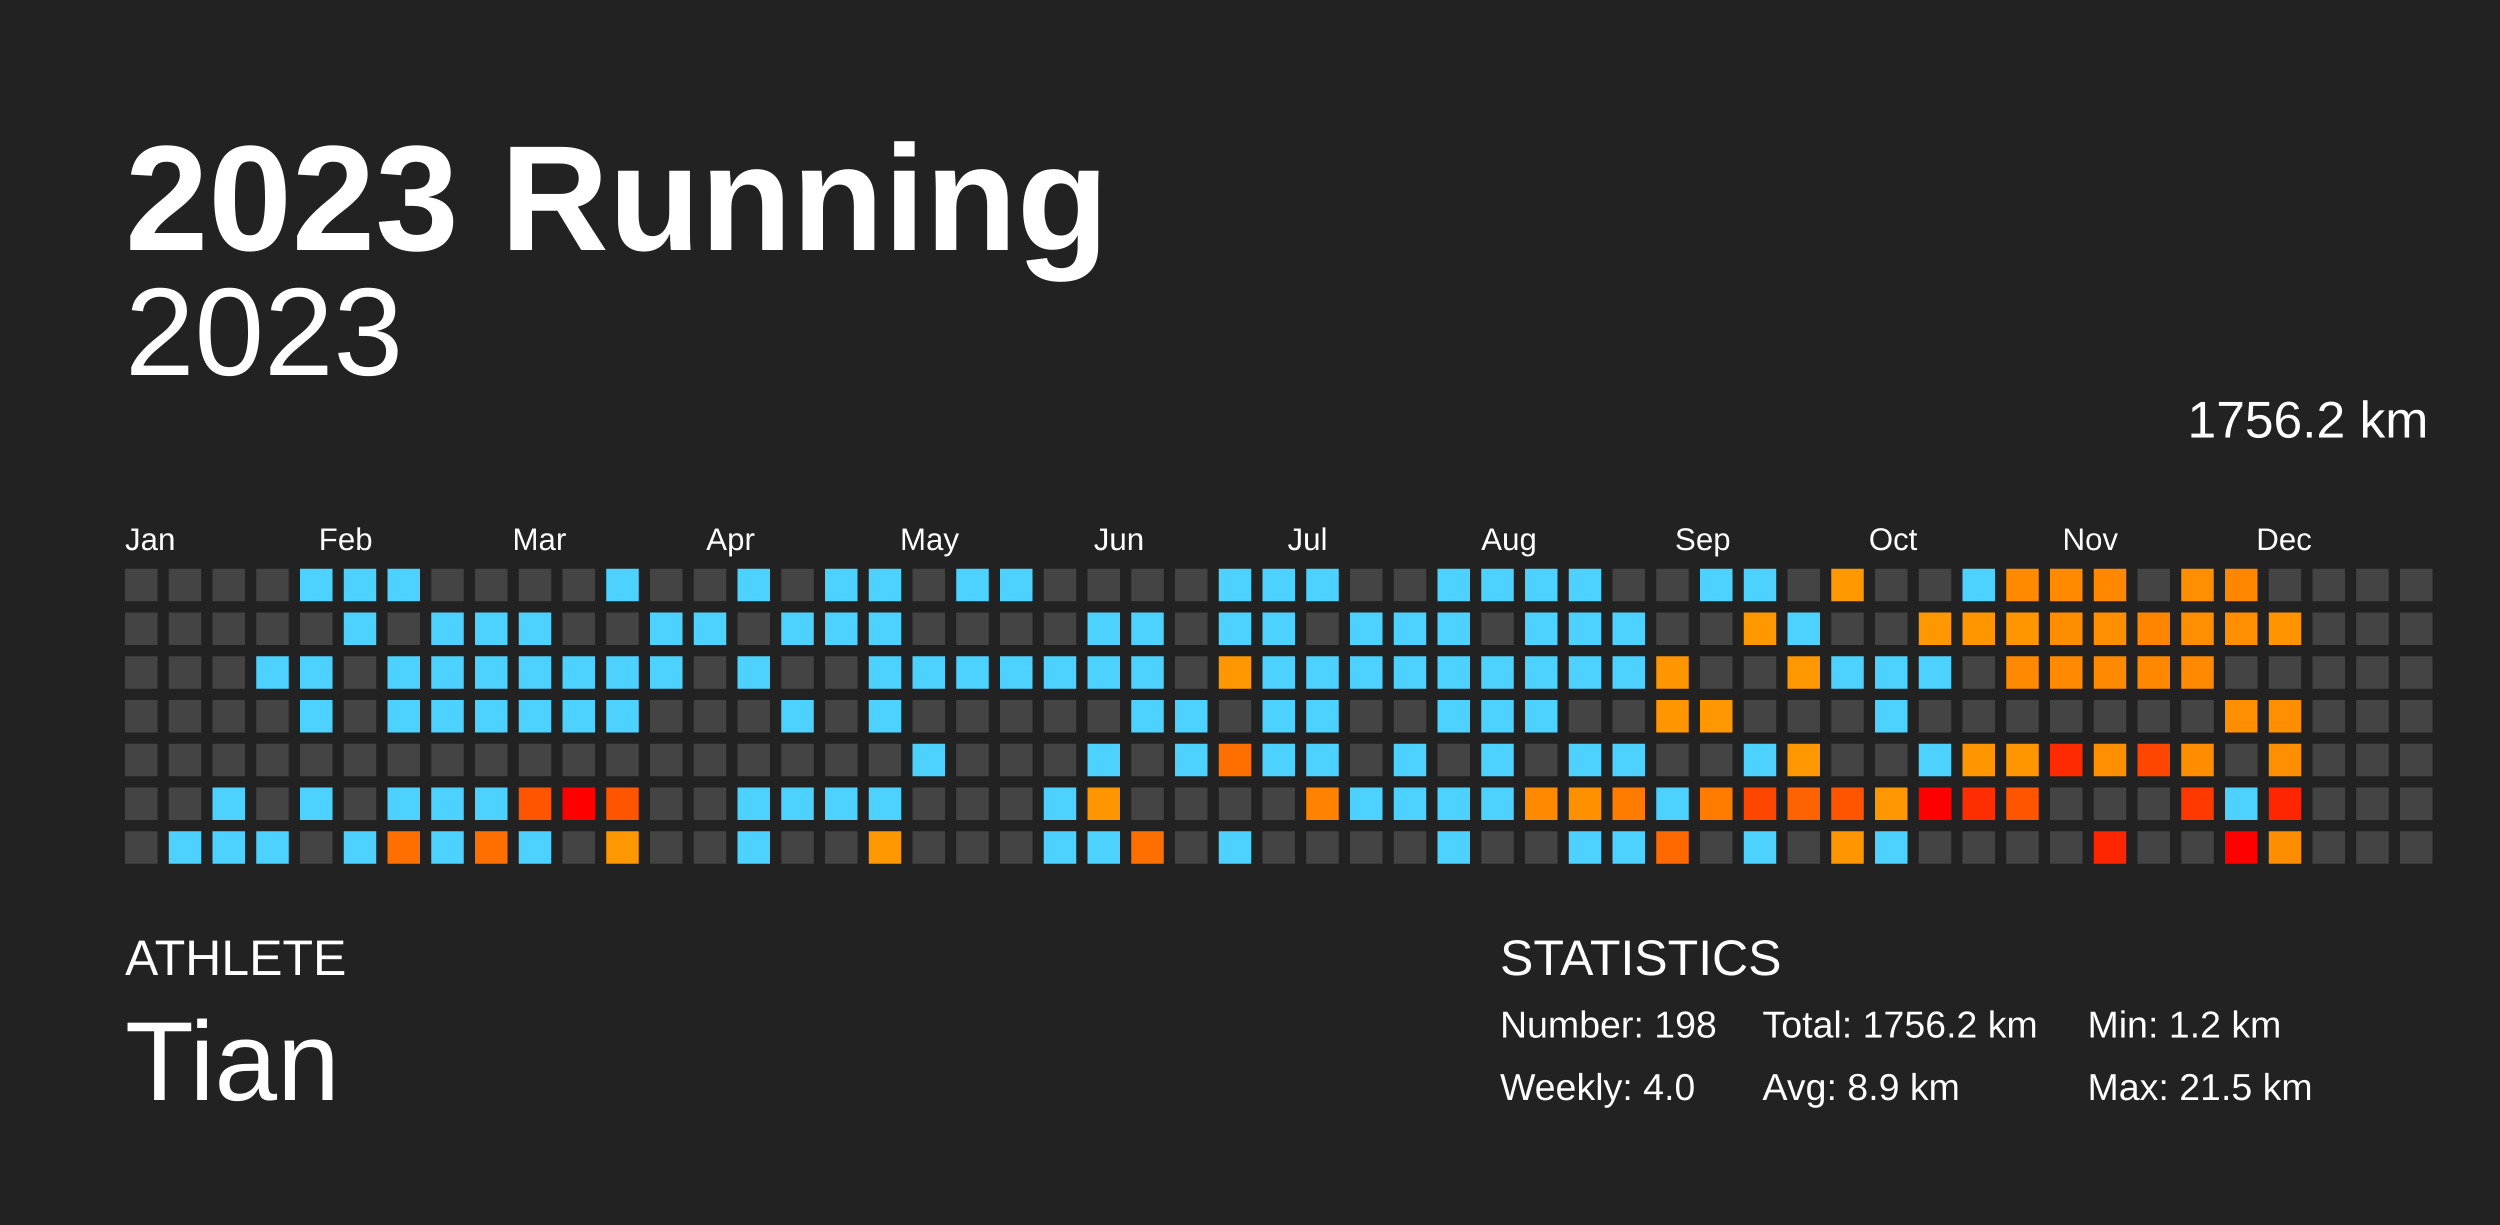
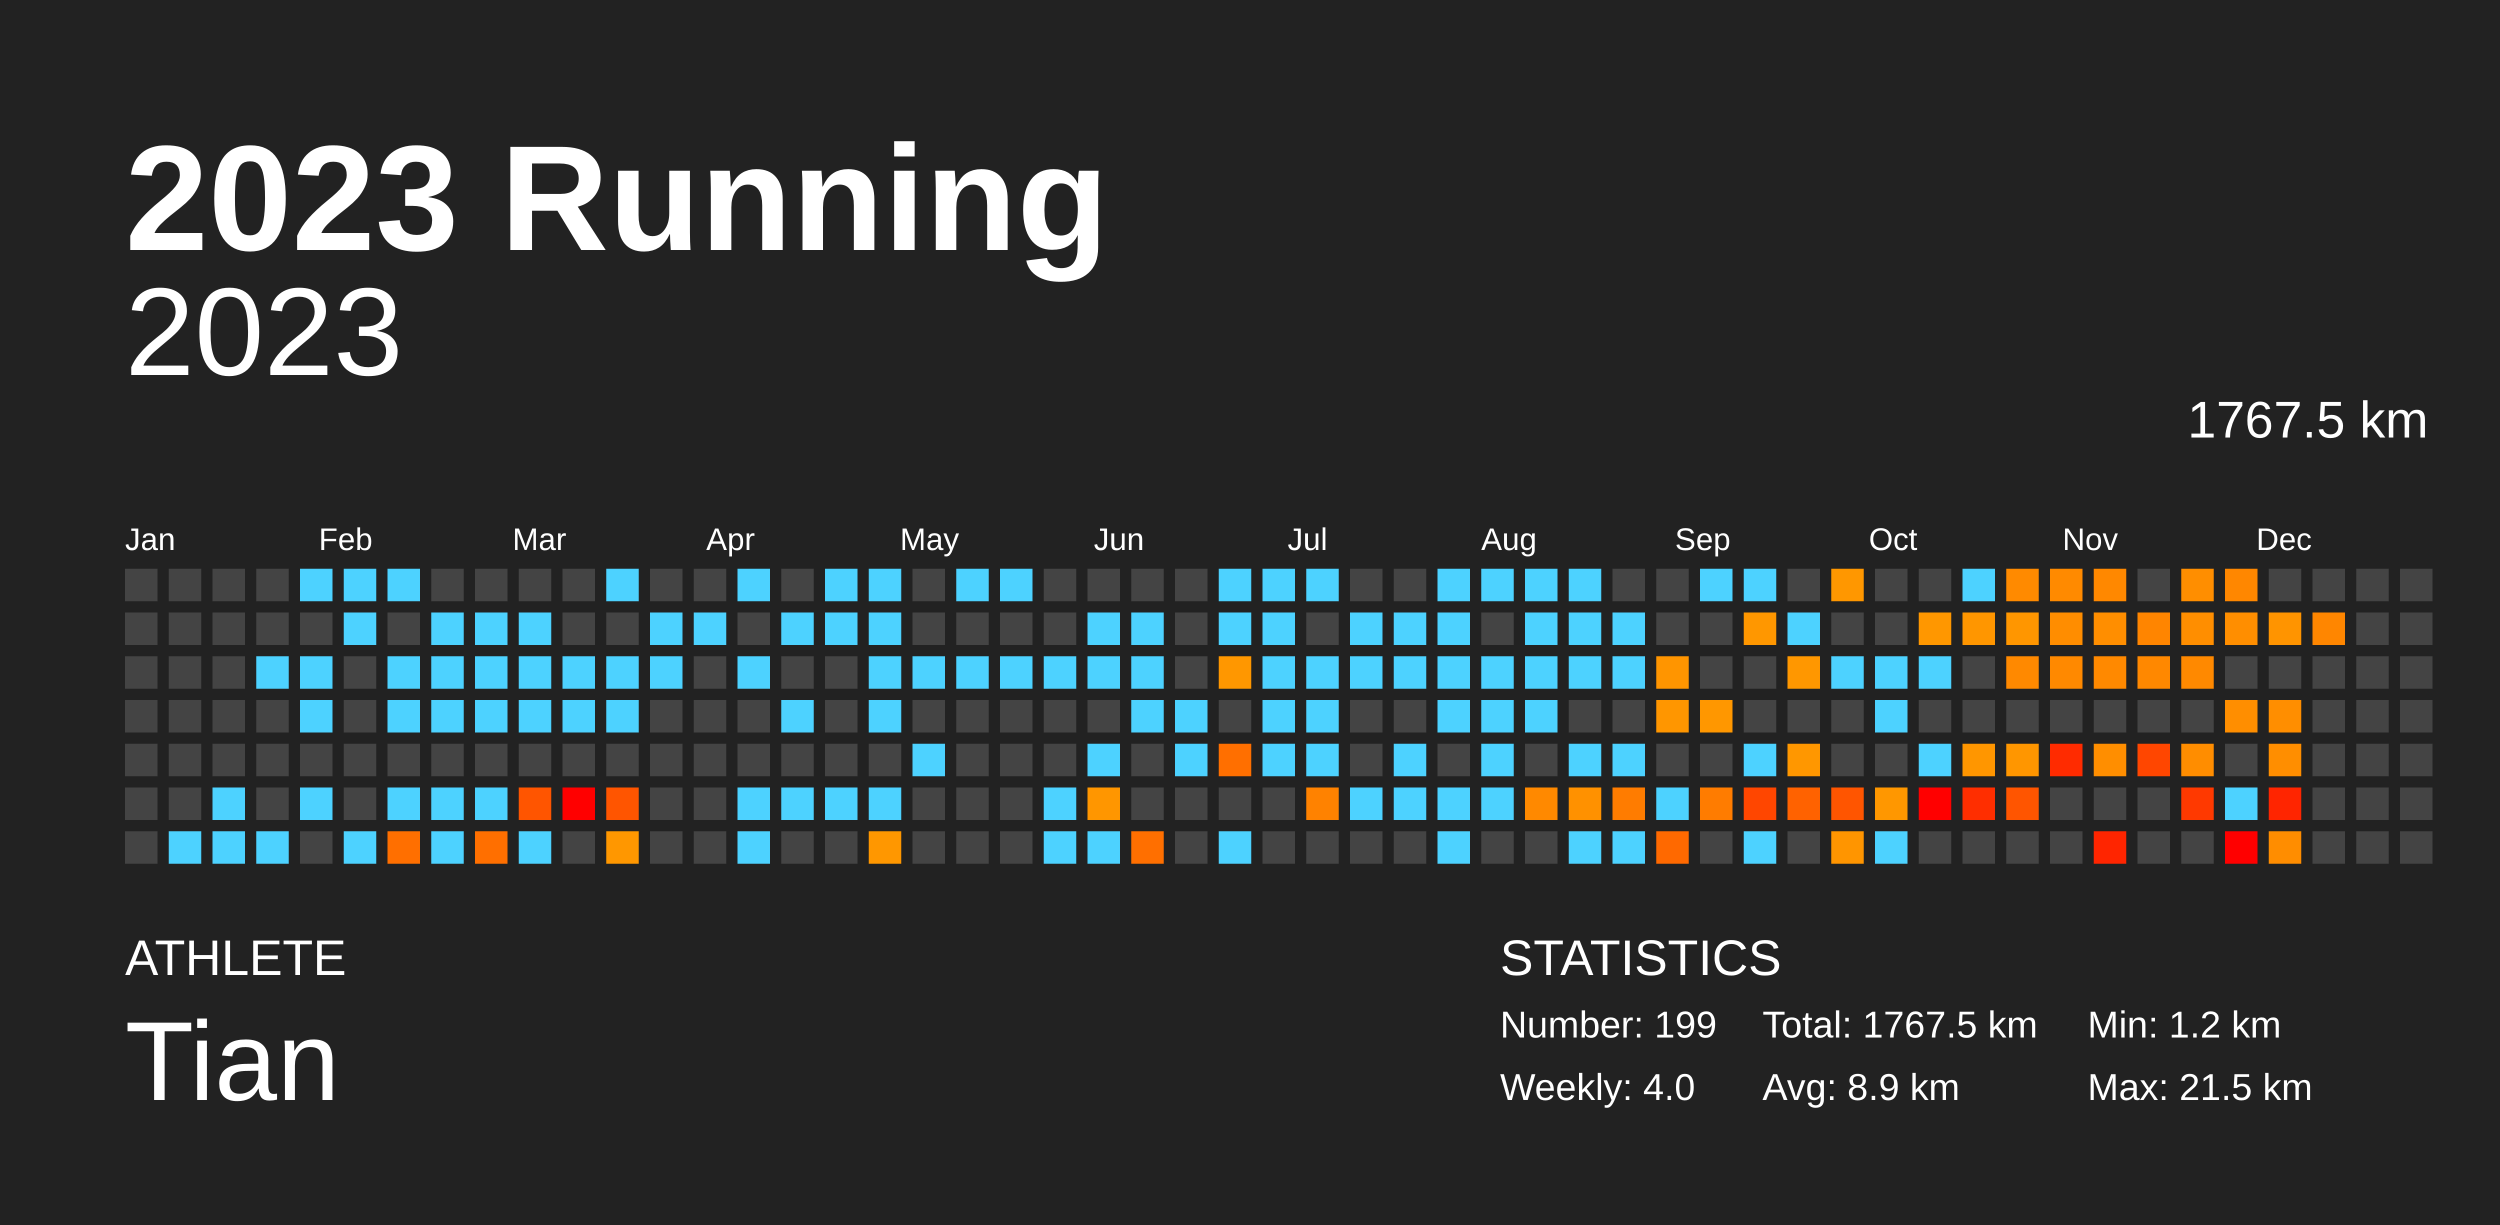
<svg xmlns="http://www.w3.org/2000/svg" baseProfile="full" height="98mm" version="1.1" viewBox="0,0,200,98" width="200mm">
  <defs />
  <rect fill="#222222" height="98" width="200" x="0" y="0" />
  <text fill="#FFFFFF" style="font-size:12px; font-family:Arial; font-weight:bold;" x="10" y="20">2023 Running</text>
  <text fill="#FFFFFF" style="font-size:4px; font-family:Arial" x="10" y="78">ATHLETE</text>
  <text fill="#FFFFFF" style="font-size:9px; font-family:Arial" x="10" y="88">Tian</text>
  <text fill="#FFFFFF" style="font-size:4px; font-family:Arial" x="120" y="78">STATISTICS</text>
-   <text fill="#FFFFFF" style="font-size:3px; font-family:Arial" x="120" y="83">Number: 198</text>
+   <text fill="#FFFFFF" style="font-size:3px; font-family:Arial" x="120" y="83">Number: 199</text>
  <text fill="#FFFFFF" style="font-size:3px; font-family:Arial" x="120" y="88">Weekly: 4.0</text>
-   <text fill="#FFFFFF" style="font-size:3px; font-family:Arial" x="141" y="83">Total: 1756.2 km</text>
+   <text fill="#FFFFFF" style="font-size:3px; font-family:Arial" x="141" y="83">Total: 1767.5 km</text>
  <text fill="#FFFFFF" style="font-size:3px; font-family:Arial" x="141" y="88">Avg: 8.9 km</text>
  <text fill="#FFFFFF" style="font-size:3px; font-family:Arial" x="167" y="83">Min: 1.2 km</text>
  <text fill="#FFFFFF" style="font-size:3px; font-family:Arial" x="167" y="88">Max: 21.5 km</text>
  <text alignment-baseline="hanging" fill="#FFFFFF" style="font-size:10.0px; font-family:Arial;" x="10" y="30">2023</text>
-   <text alignment-baseline="hanging" fill="#FFFFFF" style="font-size:4.125px; font-family:Arial;" x="175" y="35">1756.2 km</text>
+   <text alignment-baseline="hanging" fill="#FFFFFF" style="font-size:4.125px; font-family:Arial;" x="175" y="35">1767.5 km</text>
  <text fill="#FFFFFF" style="font-size:2.5px; font-family:Arial" x="10.0" y="44">Jan</text>
  <text fill="#FFFFFF" style="font-size:2.5px; font-family:Arial" x="25.5" y="44">Feb</text>
  <text fill="#FFFFFF" style="font-size:2.5px; font-family:Arial" x="41.0" y="44">Mar</text>
  <text fill="#FFFFFF" style="font-size:2.5px; font-family:Arial" x="56.5" y="44">Apr</text>
  <text fill="#FFFFFF" style="font-size:2.5px; font-family:Arial" x="72.0" y="44">May</text>
  <text fill="#FFFFFF" style="font-size:2.5px; font-family:Arial" x="87.5" y="44">Jun</text>
  <text fill="#FFFFFF" style="font-size:2.5px; font-family:Arial" x="103.0" y="44">Jul</text>
  <text fill="#FFFFFF" style="font-size:2.5px; font-family:Arial" x="118.5" y="44">Aug</text>
  <text fill="#FFFFFF" style="font-size:2.5px; font-family:Arial" x="134.0" y="44">Sep</text>
  <text fill="#FFFFFF" style="font-size:2.5px; font-family:Arial" x="149.5" y="44">Oct</text>
  <text fill="#FFFFFF" style="font-size:2.5px; font-family:Arial" x="165.0" y="44">Nov</text>
  <text fill="#FFFFFF" style="font-size:2.5px; font-family:Arial" x="180.5" y="44">Dec</text>
  <rect fill="#444444" height="2.6" width="2.6" x="10.0" y="45.5" />
  <rect fill="#444444" height="2.6" width="2.6" x="10.0" y="49.0" />
  <rect fill="#444444" height="2.6" width="2.6" x="10.0" y="52.5" />
  <rect fill="#444444" height="2.6" width="2.6" x="10.0" y="56.0" />
  <rect fill="#444444" height="2.6" width="2.6" x="10.0" y="59.5" />
  <rect fill="#444444" height="2.6" width="2.6" x="10.0" y="63.0" />
  <rect fill="#444444" height="2.6" width="2.6" x="10.0" y="66.5" />
  <rect fill="#444444" height="2.6" width="2.6" x="13.5" y="45.5" />
  <rect fill="#444444" height="2.6" width="2.6" x="13.5" y="49.0" />
  <rect fill="#444444" height="2.6" width="2.6" x="13.5" y="52.5" />
  <rect fill="#444444" height="2.6" width="2.6" x="13.5" y="56.0" />
  <rect fill="#444444" height="2.6" width="2.6" x="13.5" y="59.5" />
  <rect fill="#444444" height="2.6" width="2.6" x="13.5" y="63.0" />
  <rect fill="#4dd2ff" height="2.6" width="2.6" x="13.5" y="66.5" />
  <rect fill="#444444" height="2.6" width="2.6" x="17.0" y="45.5" />
  <rect fill="#444444" height="2.6" width="2.6" x="17.0" y="49.0" />
  <rect fill="#444444" height="2.6" width="2.6" x="17.0" y="52.5" />
  <rect fill="#444444" height="2.6" width="2.6" x="17.0" y="56.0" />
  <rect fill="#444444" height="2.6" width="2.6" x="17.0" y="59.5" />
  <rect fill="#4dd2ff" height="2.6" width="2.6" x="17.0" y="63.0" />
  <rect fill="#4dd2ff" height="2.6" width="2.6" x="17.0" y="66.5" />
  <rect fill="#444444" height="2.6" width="2.6" x="20.5" y="45.5" />
  <rect fill="#444444" height="2.6" width="2.6" x="20.5" y="49.0" />
  <rect fill="#4dd2ff" height="2.6" width="2.6" x="20.5" y="52.5" />
  <rect fill="#444444" height="2.6" width="2.6" x="20.5" y="56.0" />
  <rect fill="#444444" height="2.6" width="2.6" x="20.5" y="59.5" />
  <rect fill="#444444" height="2.6" width="2.6" x="20.5" y="63.0" />
  <rect fill="#4dd2ff" height="2.6" width="2.6" x="20.5" y="66.5" />
  <rect fill="#4dd2ff" height="2.6" width="2.6" x="24.0" y="45.5" />
  <rect fill="#444444" height="2.6" width="2.6" x="24.0" y="49.0" />
  <rect fill="#4dd2ff" height="2.6" width="2.6" x="24.0" y="52.5" />
  <rect fill="#4dd2ff" height="2.6" width="2.6" x="24.0" y="56.0" />
  <rect fill="#444444" height="2.6" width="2.6" x="24.0" y="59.5" />
  <rect fill="#4dd2ff" height="2.6" width="2.6" x="24.0" y="63.0" />
  <rect fill="#444444" height="2.6" width="2.6" x="24.0" y="66.5" />
  <rect fill="#4dd2ff" height="2.6" width="2.6" x="27.5" y="45.5" />
  <rect fill="#4dd2ff" height="2.6" width="2.6" x="27.5" y="49.0" />
  <rect fill="#444444" height="2.6" width="2.6" x="27.5" y="52.5" />
  <rect fill="#444444" height="2.6" width="2.6" x="27.5" y="56.0" />
  <rect fill="#444444" height="2.6" width="2.6" x="27.5" y="59.5" />
  <rect fill="#444444" height="2.6" width="2.6" x="27.5" y="63.0" />
  <rect fill="#4dd2ff" height="2.6" width="2.6" x="27.5" y="66.5" />
  <rect fill="#4dd2ff" height="2.6" width="2.6" x="31.0" y="45.5" />
  <rect fill="#444444" height="2.6" width="2.6" x="31.0" y="49.0" />
  <rect fill="#4dd2ff" height="2.6" width="2.6" x="31.0" y="52.5" />
  <rect fill="#4dd2ff" height="2.6" width="2.6" x="31.0" y="56.0" />
  <rect fill="#444444" height="2.6" width="2.6" x="31.0" y="59.5" />
  <rect fill="#4dd2ff" height="2.6" width="2.6" x="31.0" y="63.0" />
  <rect fill="#ff6f00" height="2.6" width="2.6" x="31.0" y="66.5" />
  <rect fill="#444444" height="2.6" width="2.6" x="34.5" y="45.5" />
  <rect fill="#4dd2ff" height="2.6" width="2.6" x="34.5" y="49.0" />
  <rect fill="#4dd2ff" height="2.6" width="2.6" x="34.5" y="52.5" />
  <rect fill="#4dd2ff" height="2.6" width="2.6" x="34.5" y="56.0" />
  <rect fill="#444444" height="2.6" width="2.6" x="34.5" y="59.5" />
  <rect fill="#4dd2ff" height="2.6" width="2.6" x="34.5" y="63.0" />
  <rect fill="#4dd2ff" height="2.6" width="2.6" x="34.5" y="66.5" />
  <rect fill="#444444" height="2.6" width="2.6" x="38.0" y="45.5" />
  <rect fill="#4dd2ff" height="2.6" width="2.6" x="38.0" y="49.0" />
  <rect fill="#4dd2ff" height="2.6" width="2.6" x="38.0" y="52.5" />
  <rect fill="#4dd2ff" height="2.6" width="2.6" x="38.0" y="56.0" />
  <rect fill="#444444" height="2.6" width="2.6" x="38.0" y="59.5" />
  <rect fill="#4dd2ff" height="2.6" width="2.6" x="38.0" y="63.0" />
  <rect fill="#ff6f00" height="2.6" width="2.6" x="38.0" y="66.5" />
  <rect fill="#444444" height="2.6" width="2.6" x="41.5" y="45.5" />
  <rect fill="#4dd2ff" height="2.6" width="2.6" x="41.5" y="49.0" />
  <rect fill="#4dd2ff" height="2.6" width="2.6" x="41.5" y="52.5" />
  <rect fill="#4dd2ff" height="2.6" width="2.6" x="41.5" y="56.0" />
  <rect fill="#444444" height="2.6" width="2.6" x="41.5" y="59.5" />
  <rect fill="#ff5500" height="2.6" width="2.6" x="41.5" y="63.0" />
  <rect fill="#4dd2ff" height="2.6" width="2.6" x="41.5" y="66.5" />
  <rect fill="#444444" height="2.6" width="2.6" x="45.0" y="45.5" />
  <rect fill="#444444" height="2.6" width="2.6" x="45.0" y="49.0" />
  <rect fill="#4dd2ff" height="2.6" width="2.6" x="45.0" y="52.5" />
  <rect fill="#4dd2ff" height="2.6" width="2.6" x="45.0" y="56.0" />
  <rect fill="#444444" height="2.6" width="2.6" x="45.0" y="59.5" />
  <rect fill="red" height="2.6" width="2.6" x="45.0" y="63.0" />
  <rect fill="#444444" height="2.6" width="2.6" x="45.0" y="66.5" />
  <rect fill="#4dd2ff" height="2.6" width="2.6" x="48.5" y="45.5" />
  <rect fill="#444444" height="2.6" width="2.6" x="48.5" y="49.0" />
  <rect fill="#4dd2ff" height="2.6" width="2.6" x="48.5" y="52.5" />
  <rect fill="#4dd2ff" height="2.6" width="2.6" x="48.5" y="56.0" />
  <rect fill="#444444" height="2.6" width="2.6" x="48.5" y="59.5" />
  <rect fill="#ff5500" height="2.6" width="2.6" x="48.5" y="63.0" />
  <rect fill="#ff9700" height="2.6" width="2.6" x="48.5" y="66.5" />
  <rect fill="#444444" height="2.6" width="2.6" x="52.0" y="45.5" />
  <rect fill="#4dd2ff" height="2.6" width="2.6" x="52.0" y="49.0" />
  <rect fill="#4dd2ff" height="2.6" width="2.6" x="52.0" y="52.5" />
  <rect fill="#444444" height="2.6" width="2.6" x="52.0" y="56.0" />
  <rect fill="#444444" height="2.6" width="2.6" x="52.0" y="59.5" />
  <rect fill="#444444" height="2.6" width="2.6" x="52.0" y="63.0" />
  <rect fill="#444444" height="2.6" width="2.6" x="52.0" y="66.5" />
  <rect fill="#444444" height="2.6" width="2.6" x="55.5" y="45.5" />
  <rect fill="#4dd2ff" height="2.6" width="2.6" x="55.5" y="49.0" />
  <rect fill="#444444" height="2.6" width="2.6" x="55.5" y="52.5" />
  <rect fill="#444444" height="2.6" width="2.6" x="55.5" y="56.0" />
  <rect fill="#444444" height="2.6" width="2.6" x="55.5" y="59.5" />
  <rect fill="#444444" height="2.6" width="2.6" x="55.5" y="63.0" />
  <rect fill="#444444" height="2.6" width="2.6" x="55.5" y="66.5" />
  <rect fill="#4dd2ff" height="2.6" width="2.6" x="59.0" y="45.5" />
  <rect fill="#444444" height="2.6" width="2.6" x="59.0" y="49.0" />
  <rect fill="#4dd2ff" height="2.6" width="2.6" x="59.0" y="52.5" />
  <rect fill="#444444" height="2.6" width="2.6" x="59.0" y="56.0" />
  <rect fill="#444444" height="2.6" width="2.6" x="59.0" y="59.5" />
  <rect fill="#4dd2ff" height="2.6" width="2.6" x="59.0" y="63.0" />
  <rect fill="#4dd2ff" height="2.6" width="2.6" x="59.0" y="66.5" />
  <rect fill="#444444" height="2.6" width="2.6" x="62.5" y="45.5" />
  <rect fill="#4dd2ff" height="2.6" width="2.6" x="62.5" y="49.0" />
  <rect fill="#444444" height="2.6" width="2.6" x="62.5" y="52.5" />
  <rect fill="#4dd2ff" height="2.6" width="2.6" x="62.5" y="56.0" />
  <rect fill="#444444" height="2.6" width="2.6" x="62.5" y="59.5" />
  <rect fill="#4dd2ff" height="2.6" width="2.6" x="62.5" y="63.0" />
  <rect fill="#444444" height="2.6" width="2.6" x="62.5" y="66.5" />
  <rect fill="#4dd2ff" height="2.6" width="2.6" x="66.0" y="45.5" />
  <rect fill="#4dd2ff" height="2.6" width="2.6" x="66.0" y="49.0" />
  <rect fill="#444444" height="2.6" width="2.6" x="66.0" y="52.5" />
  <rect fill="#444444" height="2.6" width="2.6" x="66.0" y="56.0" />
  <rect fill="#444444" height="2.6" width="2.6" x="66.0" y="59.5" />
  <rect fill="#4dd2ff" height="2.6" width="2.6" x="66.0" y="63.0" />
  <rect fill="#444444" height="2.6" width="2.6" x="66.0" y="66.5" />
  <rect fill="#4dd2ff" height="2.6" width="2.6" x="69.5" y="45.5" />
  <rect fill="#4dd2ff" height="2.6" width="2.6" x="69.5" y="49.0" />
  <rect fill="#4dd2ff" height="2.6" width="2.6" x="69.5" y="52.5" />
  <rect fill="#4dd2ff" height="2.6" width="2.6" x="69.5" y="56.0" />
  <rect fill="#444444" height="2.6" width="2.6" x="69.5" y="59.5" />
  <rect fill="#4dd2ff" height="2.6" width="2.6" x="69.5" y="63.0" />
  <rect fill="#ff9700" height="2.6" width="2.6" x="69.5" y="66.5" />
  <rect fill="#444444" height="2.6" width="2.6" x="73.0" y="45.5" />
  <rect fill="#444444" height="2.6" width="2.6" x="73.0" y="49.0" />
  <rect fill="#4dd2ff" height="2.6" width="2.6" x="73.0" y="52.5" />
  <rect fill="#444444" height="2.6" width="2.6" x="73.0" y="56.0" />
  <rect fill="#4dd2ff" height="2.6" width="2.6" x="73.0" y="59.5" />
  <rect fill="#444444" height="2.6" width="2.6" x="73.0" y="63.0" />
  <rect fill="#444444" height="2.6" width="2.6" x="73.0" y="66.5" />
  <rect fill="#4dd2ff" height="2.6" width="2.6" x="76.5" y="45.5" />
  <rect fill="#444444" height="2.6" width="2.6" x="76.5" y="49.0" />
  <rect fill="#4dd2ff" height="2.6" width="2.6" x="76.5" y="52.5" />
  <rect fill="#444444" height="2.6" width="2.6" x="76.5" y="56.0" />
  <rect fill="#444444" height="2.6" width="2.6" x="76.5" y="59.5" />
  <rect fill="#444444" height="2.6" width="2.6" x="76.5" y="63.0" />
  <rect fill="#444444" height="2.6" width="2.6" x="76.5" y="66.5" />
  <rect fill="#4dd2ff" height="2.6" width="2.6" x="80.0" y="45.5" />
  <rect fill="#444444" height="2.6" width="2.6" x="80.0" y="49.0" />
  <rect fill="#4dd2ff" height="2.6" width="2.6" x="80.0" y="52.5" />
  <rect fill="#444444" height="2.6" width="2.6" x="80.0" y="56.0" />
  <rect fill="#444444" height="2.6" width="2.6" x="80.0" y="59.5" />
  <rect fill="#444444" height="2.6" width="2.6" x="80.0" y="63.0" />
  <rect fill="#444444" height="2.6" width="2.6" x="80.0" y="66.5" />
  <rect fill="#444444" height="2.6" width="2.6" x="83.5" y="45.5" />
  <rect fill="#444444" height="2.6" width="2.6" x="83.5" y="49.0" />
  <rect fill="#4dd2ff" height="2.6" width="2.6" x="83.5" y="52.5" />
  <rect fill="#444444" height="2.6" width="2.6" x="83.5" y="56.0" />
  <rect fill="#444444" height="2.6" width="2.6" x="83.5" y="59.5" />
  <rect fill="#4dd2ff" height="2.6" width="2.6" x="83.5" y="63.0" />
  <rect fill="#4dd2ff" height="2.6" width="2.6" x="83.5" y="66.5" />
  <rect fill="#444444" height="2.6" width="2.6" x="87.0" y="45.5" />
  <rect fill="#4dd2ff" height="2.6" width="2.6" x="87.0" y="49.0" />
  <rect fill="#4dd2ff" height="2.6" width="2.6" x="87.0" y="52.5" />
  <rect fill="#444444" height="2.6" width="2.6" x="87.0" y="56.0" />
  <rect fill="#4dd2ff" height="2.6" width="2.6" x="87.0" y="59.5" />
  <rect fill="#ff9600" height="2.6" width="2.6" x="87.0" y="63.0" />
  <rect fill="#4dd2ff" height="2.6" width="2.6" x="87.0" y="66.5" />
  <rect fill="#444444" height="2.6" width="2.6" x="90.5" y="45.5" />
  <rect fill="#4dd2ff" height="2.6" width="2.6" x="90.5" y="49.0" />
  <rect fill="#4dd2ff" height="2.6" width="2.6" x="90.5" y="52.5" />
  <rect fill="#4dd2ff" height="2.6" width="2.6" x="90.5" y="56.0" />
  <rect fill="#444444" height="2.6" width="2.6" x="90.5" y="59.5" />
  <rect fill="#444444" height="2.6" width="2.6" x="90.5" y="63.0" />
  <rect fill="#ff6f00" height="2.6" width="2.6" x="90.5" y="66.5" />
  <rect fill="#444444" height="2.6" width="2.6" x="94.0" y="45.5" />
  <rect fill="#444444" height="2.6" width="2.6" x="94.0" y="49.0" />
  <rect fill="#444444" height="2.6" width="2.6" x="94.0" y="52.5" />
  <rect fill="#4dd2ff" height="2.6" width="2.6" x="94.0" y="56.0" />
  <rect fill="#4dd2ff" height="2.6" width="2.6" x="94.0" y="59.5" />
  <rect fill="#444444" height="2.6" width="2.6" x="94.0" y="63.0" />
  <rect fill="#444444" height="2.6" width="2.6" x="94.0" y="66.5" />
  <rect fill="#4dd2ff" height="2.6" width="2.6" x="97.5" y="45.5" />
  <rect fill="#4dd2ff" height="2.6" width="2.6" x="97.5" y="49.0" />
  <rect fill="#ff9700" height="2.6" width="2.6" x="97.5" y="52.5" />
  <rect fill="#444444" height="2.6" width="2.6" x="97.5" y="56.0" />
  <rect fill="#ff6f00" height="2.6" width="2.6" x="97.5" y="59.5" />
  <rect fill="#444444" height="2.6" width="2.6" x="97.5" y="63.0" />
  <rect fill="#4dd2ff" height="2.6" width="2.6" x="97.5" y="66.5" />
  <rect fill="#4dd2ff" height="2.6" width="2.6" x="101.0" y="45.5" />
  <rect fill="#4dd2ff" height="2.6" width="2.6" x="101.0" y="49.0" />
  <rect fill="#4dd2ff" height="2.6" width="2.6" x="101.0" y="52.5" />
  <rect fill="#4dd2ff" height="2.6" width="2.6" x="101.0" y="56.0" />
  <rect fill="#4dd2ff" height="2.6" width="2.6" x="101.0" y="59.5" />
  <rect fill="#444444" height="2.6" width="2.6" x="101.0" y="63.0" />
  <rect fill="#444444" height="2.6" width="2.6" x="101.0" y="66.5" />
  <rect fill="#4dd2ff" height="2.6" width="2.6" x="104.5" y="45.5" />
  <rect fill="#444444" height="2.6" width="2.6" x="104.5" y="49.0" />
  <rect fill="#4dd2ff" height="2.6" width="2.6" x="104.5" y="52.5" />
  <rect fill="#4dd2ff" height="2.6" width="2.6" x="104.5" y="56.0" />
  <rect fill="#4dd2ff" height="2.6" width="2.6" x="104.5" y="59.5" />
  <rect fill="#ff8200" height="2.6" width="2.6" x="104.5" y="63.0" />
  <rect fill="#444444" height="2.6" width="2.6" x="104.5" y="66.5" />
  <rect fill="#444444" height="2.6" width="2.6" x="108.0" y="45.5" />
  <rect fill="#4dd2ff" height="2.6" width="2.6" x="108.0" y="49.0" />
  <rect fill="#4dd2ff" height="2.6" width="2.6" x="108.0" y="52.5" />
  <rect fill="#444444" height="2.6" width="2.6" x="108.0" y="56.0" />
  <rect fill="#444444" height="2.6" width="2.6" x="108.0" y="59.5" />
  <rect fill="#4dd2ff" height="2.6" width="2.6" x="108.0" y="63.0" />
  <rect fill="#444444" height="2.6" width="2.6" x="108.0" y="66.5" />
  <rect fill="#444444" height="2.6" width="2.6" x="111.5" y="45.5" />
  <rect fill="#4dd2ff" height="2.6" width="2.6" x="111.5" y="49.0" />
  <rect fill="#4dd2ff" height="2.6" width="2.6" x="111.5" y="52.5" />
  <rect fill="#444444" height="2.6" width="2.6" x="111.5" y="56.0" />
  <rect fill="#4dd2ff" height="2.6" width="2.6" x="111.5" y="59.5" />
  <rect fill="#4dd2ff" height="2.6" width="2.6" x="111.5" y="63.0" />
  <rect fill="#444444" height="2.6" width="2.6" x="111.5" y="66.5" />
  <rect fill="#4dd2ff" height="2.6" width="2.6" x="115.0" y="45.5" />
  <rect fill="#4dd2ff" height="2.6" width="2.6" x="115.0" y="49.0" />
  <rect fill="#4dd2ff" height="2.6" width="2.6" x="115.0" y="52.5" />
  <rect fill="#4dd2ff" height="2.6" width="2.6" x="115.0" y="56.0" />
  <rect fill="#444444" height="2.6" width="2.6" x="115.0" y="59.5" />
  <rect fill="#4dd2ff" height="2.6" width="2.6" x="115.0" y="63.0" />
  <rect fill="#4dd2ff" height="2.6" width="2.6" x="115.0" y="66.5" />
  <rect fill="#4dd2ff" height="2.6" width="2.6" x="118.5" y="45.5" />
  <rect fill="#444444" height="2.6" width="2.6" x="118.5" y="49.0" />
  <rect fill="#4dd2ff" height="2.6" width="2.6" x="118.5" y="52.5" />
  <rect fill="#4dd2ff" height="2.6" width="2.6" x="118.5" y="56.0" />
  <rect fill="#4dd2ff" height="2.6" width="2.6" x="118.5" y="59.5" />
  <rect fill="#4dd2ff" height="2.6" width="2.6" x="118.5" y="63.0" />
  <rect fill="#444444" height="2.6" width="2.6" x="118.5" y="66.5" />
  <rect fill="#4dd2ff" height="2.6" width="2.6" x="122.0" y="45.5" />
  <rect fill="#4dd2ff" height="2.6" width="2.6" x="122.0" y="49.0" />
  <rect fill="#4dd2ff" height="2.6" width="2.6" x="122.0" y="52.5" />
  <rect fill="#4dd2ff" height="2.6" width="2.6" x="122.0" y="56.0" />
  <rect fill="#444444" height="2.6" width="2.6" x="122.0" y="59.5" />
  <rect fill="#ff8900" height="2.6" width="2.6" x="122.0" y="63.0" />
  <rect fill="#444444" height="2.6" width="2.6" x="122.0" y="66.5" />
  <rect fill="#4dd2ff" height="2.6" width="2.6" x="125.5" y="45.5" />
  <rect fill="#4dd2ff" height="2.6" width="2.6" x="125.5" y="49.0" />
  <rect fill="#4dd2ff" height="2.6" width="2.6" x="125.5" y="52.5" />
  <rect fill="#444444" height="2.6" width="2.6" x="125.5" y="56.0" />
  <rect fill="#4dd2ff" height="2.6" width="2.6" x="125.5" y="59.5" />
  <rect fill="#ff9100" height="2.6" width="2.6" x="125.5" y="63.0" />
  <rect fill="#4dd2ff" height="2.6" width="2.6" x="125.5" y="66.5" />
  <rect fill="#444444" height="2.6" width="2.6" x="129.0" y="45.5" />
  <rect fill="#4dd2ff" height="2.6" width="2.6" x="129.0" y="49.0" />
  <rect fill="#4dd2ff" height="2.6" width="2.6" x="129.0" y="52.5" />
  <rect fill="#444444" height="2.6" width="2.6" x="129.0" y="56.0" />
  <rect fill="#4dd2ff" height="2.6" width="2.6" x="129.0" y="59.5" />
  <rect fill="#ff7c00" height="2.6" width="2.6" x="129.0" y="63.0" />
  <rect fill="#4dd2ff" height="2.6" width="2.6" x="129.0" y="66.5" />
  <rect fill="#444444" height="2.6" width="2.6" x="132.5" y="45.5" />
  <rect fill="#444444" height="2.6" width="2.6" x="132.5" y="49.0" />
  <rect fill="#ff9500" height="2.6" width="2.6" x="132.5" y="52.5" />
  <rect fill="#ff9600" height="2.6" width="2.6" x="132.5" y="56.0" />
  <rect fill="#444444" height="2.6" width="2.6" x="132.5" y="59.5" />
  <rect fill="#4dd2ff" height="2.6" width="2.6" x="132.5" y="63.0" />
  <rect fill="#ff6900" height="2.6" width="2.6" x="132.5" y="66.5" />
  <rect fill="#4dd2ff" height="2.6" width="2.6" x="136.0" y="45.5" />
  <rect fill="#444444" height="2.6" width="2.6" x="136.0" y="49.0" />
  <rect fill="#444444" height="2.6" width="2.6" x="136.0" y="52.5" />
  <rect fill="#ff9700" height="2.6" width="2.6" x="136.0" y="56.0" />
  <rect fill="#444444" height="2.6" width="2.6" x="136.0" y="59.5" />
  <rect fill="#ff7c00" height="2.6" width="2.6" x="136.0" y="63.0" />
  <rect fill="#444444" height="2.6" width="2.6" x="136.0" y="66.5" />
  <rect fill="#4dd2ff" height="2.6" width="2.6" x="139.5" y="45.5" />
  <rect fill="#ff9700" height="2.6" width="2.6" x="139.5" y="49.0" />
  <rect fill="#444444" height="2.6" width="2.6" x="139.5" y="52.5" />
  <rect fill="#444444" height="2.6" width="2.6" x="139.5" y="56.0" />
  <rect fill="#4dd2ff" height="2.6" width="2.6" x="139.5" y="59.5" />
  <rect fill="#ff4600" height="2.6" width="2.6" x="139.5" y="63.0" />
  <rect fill="#4dd2ff" height="2.6" width="2.6" x="139.5" y="66.5" />
  <rect fill="#444444" height="2.6" width="2.6" x="143.0" y="45.5" />
  <rect fill="#4dd2ff" height="2.6" width="2.6" x="143.0" y="49.0" />
  <rect fill="#ff9700" height="2.6" width="2.6" x="143.0" y="52.5" />
  <rect fill="#444444" height="2.6" width="2.6" x="143.0" y="56.0" />
  <rect fill="#ff9700" height="2.6" width="2.6" x="143.0" y="59.5" />
  <rect fill="#ff6200" height="2.6" width="2.6" x="143.0" y="63.0" />
  <rect fill="#444444" height="2.6" width="2.6" x="143.0" y="66.5" />
  <rect fill="#ff9700" height="2.6" width="2.6" x="146.5" y="45.5" />
  <rect fill="#444444" height="2.6" width="2.6" x="146.5" y="49.0" />
  <rect fill="#4dd2ff" height="2.6" width="2.6" x="146.5" y="52.5" />
  <rect fill="#444444" height="2.6" width="2.6" x="146.5" y="56.0" />
  <rect fill="#444444" height="2.6" width="2.6" x="146.5" y="59.5" />
  <rect fill="#ff5500" height="2.6" width="2.6" x="146.5" y="63.0" />
  <rect fill="#ff9500" height="2.6" width="2.6" x="146.5" y="66.5" />
  <rect fill="#444444" height="2.6" width="2.6" x="150.0" y="45.5" />
  <rect fill="#444444" height="2.6" width="2.6" x="150.0" y="49.0" />
  <rect fill="#4dd2ff" height="2.6" width="2.6" x="150.0" y="52.5" />
  <rect fill="#4dd2ff" height="2.6" width="2.6" x="150.0" y="56.0" />
  <rect fill="#444444" height="2.6" width="2.6" x="150.0" y="59.5" />
  <rect fill="#ff9700" height="2.6" width="2.6" x="150.0" y="63.0" />
  <rect fill="#4dd2ff" height="2.6" width="2.6" x="150.0" y="66.5" />
  <rect fill="#444444" height="2.6" width="2.6" x="153.5" y="45.5" />
  <rect fill="#ff9700" height="2.6" width="2.6" x="153.5" y="49.0" />
  <rect fill="#4dd2ff" height="2.6" width="2.6" x="153.5" y="52.5" />
  <rect fill="#444444" height="2.6" width="2.6" x="153.5" y="56.0" />
  <rect fill="#4dd2ff" height="2.6" width="2.6" x="153.5" y="59.5" />
  <rect fill="red" height="2.6" width="2.6" x="153.5" y="63.0" />
  <rect fill="#444444" height="2.6" width="2.6" x="153.5" y="66.5" />
  <rect fill="#4dd2ff" height="2.6" width="2.6" x="157.0" y="45.5" />
  <rect fill="#ff9600" height="2.6" width="2.6" x="157.0" y="49.0" />
  <rect fill="#444444" height="2.6" width="2.6" x="157.0" y="52.5" />
  <rect fill="#444444" height="2.6" width="2.6" x="157.0" y="56.0" />
  <rect fill="#ff9600" height="2.6" width="2.6" x="157.0" y="59.5" />
  <rect fill="#ff2e00" height="2.6" width="2.6" x="157.0" y="63.0" />
  <rect fill="#444444" height="2.6" width="2.6" x="157.0" y="66.5" />
  <rect fill="#ff8a00" height="2.6" width="2.6" x="160.5" y="45.5" />
  <rect fill="#ff9600" height="2.6" width="2.6" x="160.5" y="49.0" />
  <rect fill="#ff8900" height="2.6" width="2.6" x="160.5" y="52.5" />
  <rect fill="#444444" height="2.6" width="2.6" x="160.5" y="56.0" />
  <rect fill="#ff9600" height="2.6" width="2.6" x="160.5" y="59.5" />
  <rect fill="#ff5500" height="2.6" width="2.6" x="160.5" y="63.0" />
  <rect fill="#444444" height="2.6" width="2.6" x="160.5" y="66.5" />
  <rect fill="#ff8a00" height="2.6" width="2.6" x="164.0" y="45.5" />
  <rect fill="#ff8d00" height="2.6" width="2.6" x="164.0" y="49.0" />
  <rect fill="#ff8900" height="2.6" width="2.6" x="164.0" y="52.5" />
  <rect fill="#444444" height="2.6" width="2.6" x="164.0" y="56.0" />
  <rect fill="#ff2b00" height="2.6" width="2.6" x="164.0" y="59.5" />
  <rect fill="#444444" height="2.6" width="2.6" x="164.0" y="63.0" />
  <rect fill="#444444" height="2.6" width="2.6" x="164.0" y="66.5" />
  <rect fill="#ff8800" height="2.6" width="2.6" x="167.5" y="45.5" />
  <rect fill="#ff8e00" height="2.6" width="2.6" x="167.5" y="49.0" />
  <rect fill="#ff8900" height="2.6" width="2.6" x="167.5" y="52.5" />
  <rect fill="#444444" height="2.6" width="2.6" x="167.5" y="56.0" />
  <rect fill="#ff8e00" height="2.6" width="2.6" x="167.5" y="59.5" />
  <rect fill="#444444" height="2.6" width="2.6" x="167.5" y="63.0" />
  <rect fill="#ff2500" height="2.6" width="2.6" x="167.5" y="66.5" />
  <rect fill="#444444" height="2.6" width="2.6" x="171.0" y="45.5" />
  <rect fill="#ff8500" height="2.6" width="2.6" x="171.0" y="49.0" />
  <rect fill="#ff8800" height="2.6" width="2.6" x="171.0" y="52.5" />
  <rect fill="#444444" height="2.6" width="2.6" x="171.0" y="56.0" />
  <rect fill="#ff4600" height="2.6" width="2.6" x="171.0" y="59.5" />
  <rect fill="#444444" height="2.6" width="2.6" x="171.0" y="63.0" />
  <rect fill="#444444" height="2.6" width="2.6" x="171.0" y="66.5" />
  <rect fill="#ff8e00" height="2.6" width="2.6" x="174.5" y="45.5" />
  <rect fill="#ff8e00" height="2.6" width="2.6" x="174.5" y="49.0" />
  <rect fill="#ff8900" height="2.6" width="2.6" x="174.5" y="52.5" />
  <rect fill="#444444" height="2.6" width="2.6" x="174.5" y="56.0" />
  <rect fill="#ff8d00" height="2.6" width="2.6" x="174.5" y="59.5" />
  <rect fill="#ff3900" height="2.6" width="2.6" x="174.5" y="63.0" />
  <rect fill="#444444" height="2.6" width="2.6" x="174.5" y="66.5" />
  <rect fill="#ff8700" height="2.6" width="2.6" x="178.0" y="45.5" />
  <rect fill="#ff8e00" height="2.6" width="2.6" x="178.0" y="49.0" />
  <rect fill="#444444" height="2.6" width="2.6" x="178.0" y="52.5" />
  <rect fill="#ff8e00" height="2.6" width="2.6" x="178.0" y="56.0" />
  <rect fill="#444444" height="2.6" width="2.6" x="178.0" y="59.5" />
  <rect fill="#4dd2ff" height="2.6" width="2.6" x="178.0" y="63.0" />
  <rect fill="red" height="2.6" width="2.6" x="178.0" y="66.5" />
  <rect fill="#444444" height="2.6" width="2.6" x="181.5" y="45.5" />
  <rect fill="#ff9400" height="2.6" width="2.6" x="181.5" y="49.0" />
  <rect fill="#444444" height="2.6" width="2.6" x="181.5" y="52.5" />
  <rect fill="#ff8e00" height="2.6" width="2.6" x="181.5" y="56.0" />
  <rect fill="#ff8e00" height="2.6" width="2.6" x="181.5" y="59.5" />
  <rect fill="#ff2500" height="2.6" width="2.6" x="181.5" y="63.0" />
  <rect fill="#ff8d00" height="2.6" width="2.6" x="181.5" y="66.5" />
  <rect fill="#444444" height="2.6" width="2.6" x="185.0" y="45.5" />
-   <rect fill="#444444" height="2.6" width="2.6" x="185.0" y="49.0" />
+   <rect fill="#ff8600" height="2.6" width="2.6" x="185.0" y="49.0" />
  <rect fill="#444444" height="2.6" width="2.6" x="185.0" y="52.5" />
  <rect fill="#444444" height="2.6" width="2.6" x="185.0" y="56.0" />
  <rect fill="#444444" height="2.6" width="2.6" x="185.0" y="59.5" />
  <rect fill="#444444" height="2.6" width="2.6" x="185.0" y="63.0" />
  <rect fill="#444444" height="2.6" width="2.6" x="185.0" y="66.5" />
  <rect fill="#444444" height="2.6" width="2.6" x="188.5" y="45.5" />
  <rect fill="#444444" height="2.6" width="2.6" x="188.5" y="49.0" />
  <rect fill="#444444" height="2.6" width="2.6" x="188.5" y="52.5" />
  <rect fill="#444444" height="2.6" width="2.6" x="188.5" y="56.0" />
  <rect fill="#444444" height="2.6" width="2.6" x="188.5" y="59.5" />
  <rect fill="#444444" height="2.6" width="2.6" x="188.5" y="63.0" />
  <rect fill="#444444" height="2.6" width="2.6" x="188.5" y="66.5" />
  <rect fill="#444444" height="2.6" width="2.6" x="192.0" y="45.5" />
  <rect fill="#444444" height="2.6" width="2.6" x="192.0" y="49.0" />
  <rect fill="#444444" height="2.6" width="2.6" x="192.0" y="52.5" />
  <rect fill="#444444" height="2.6" width="2.6" x="192.0" y="56.0" />
  <rect fill="#444444" height="2.6" width="2.6" x="192.0" y="59.5" />
  <rect fill="#444444" height="2.6" width="2.6" x="192.0" y="63.0" />
  <rect fill="#444444" height="2.6" width="2.6" x="192.0" y="66.5" />
</svg>
